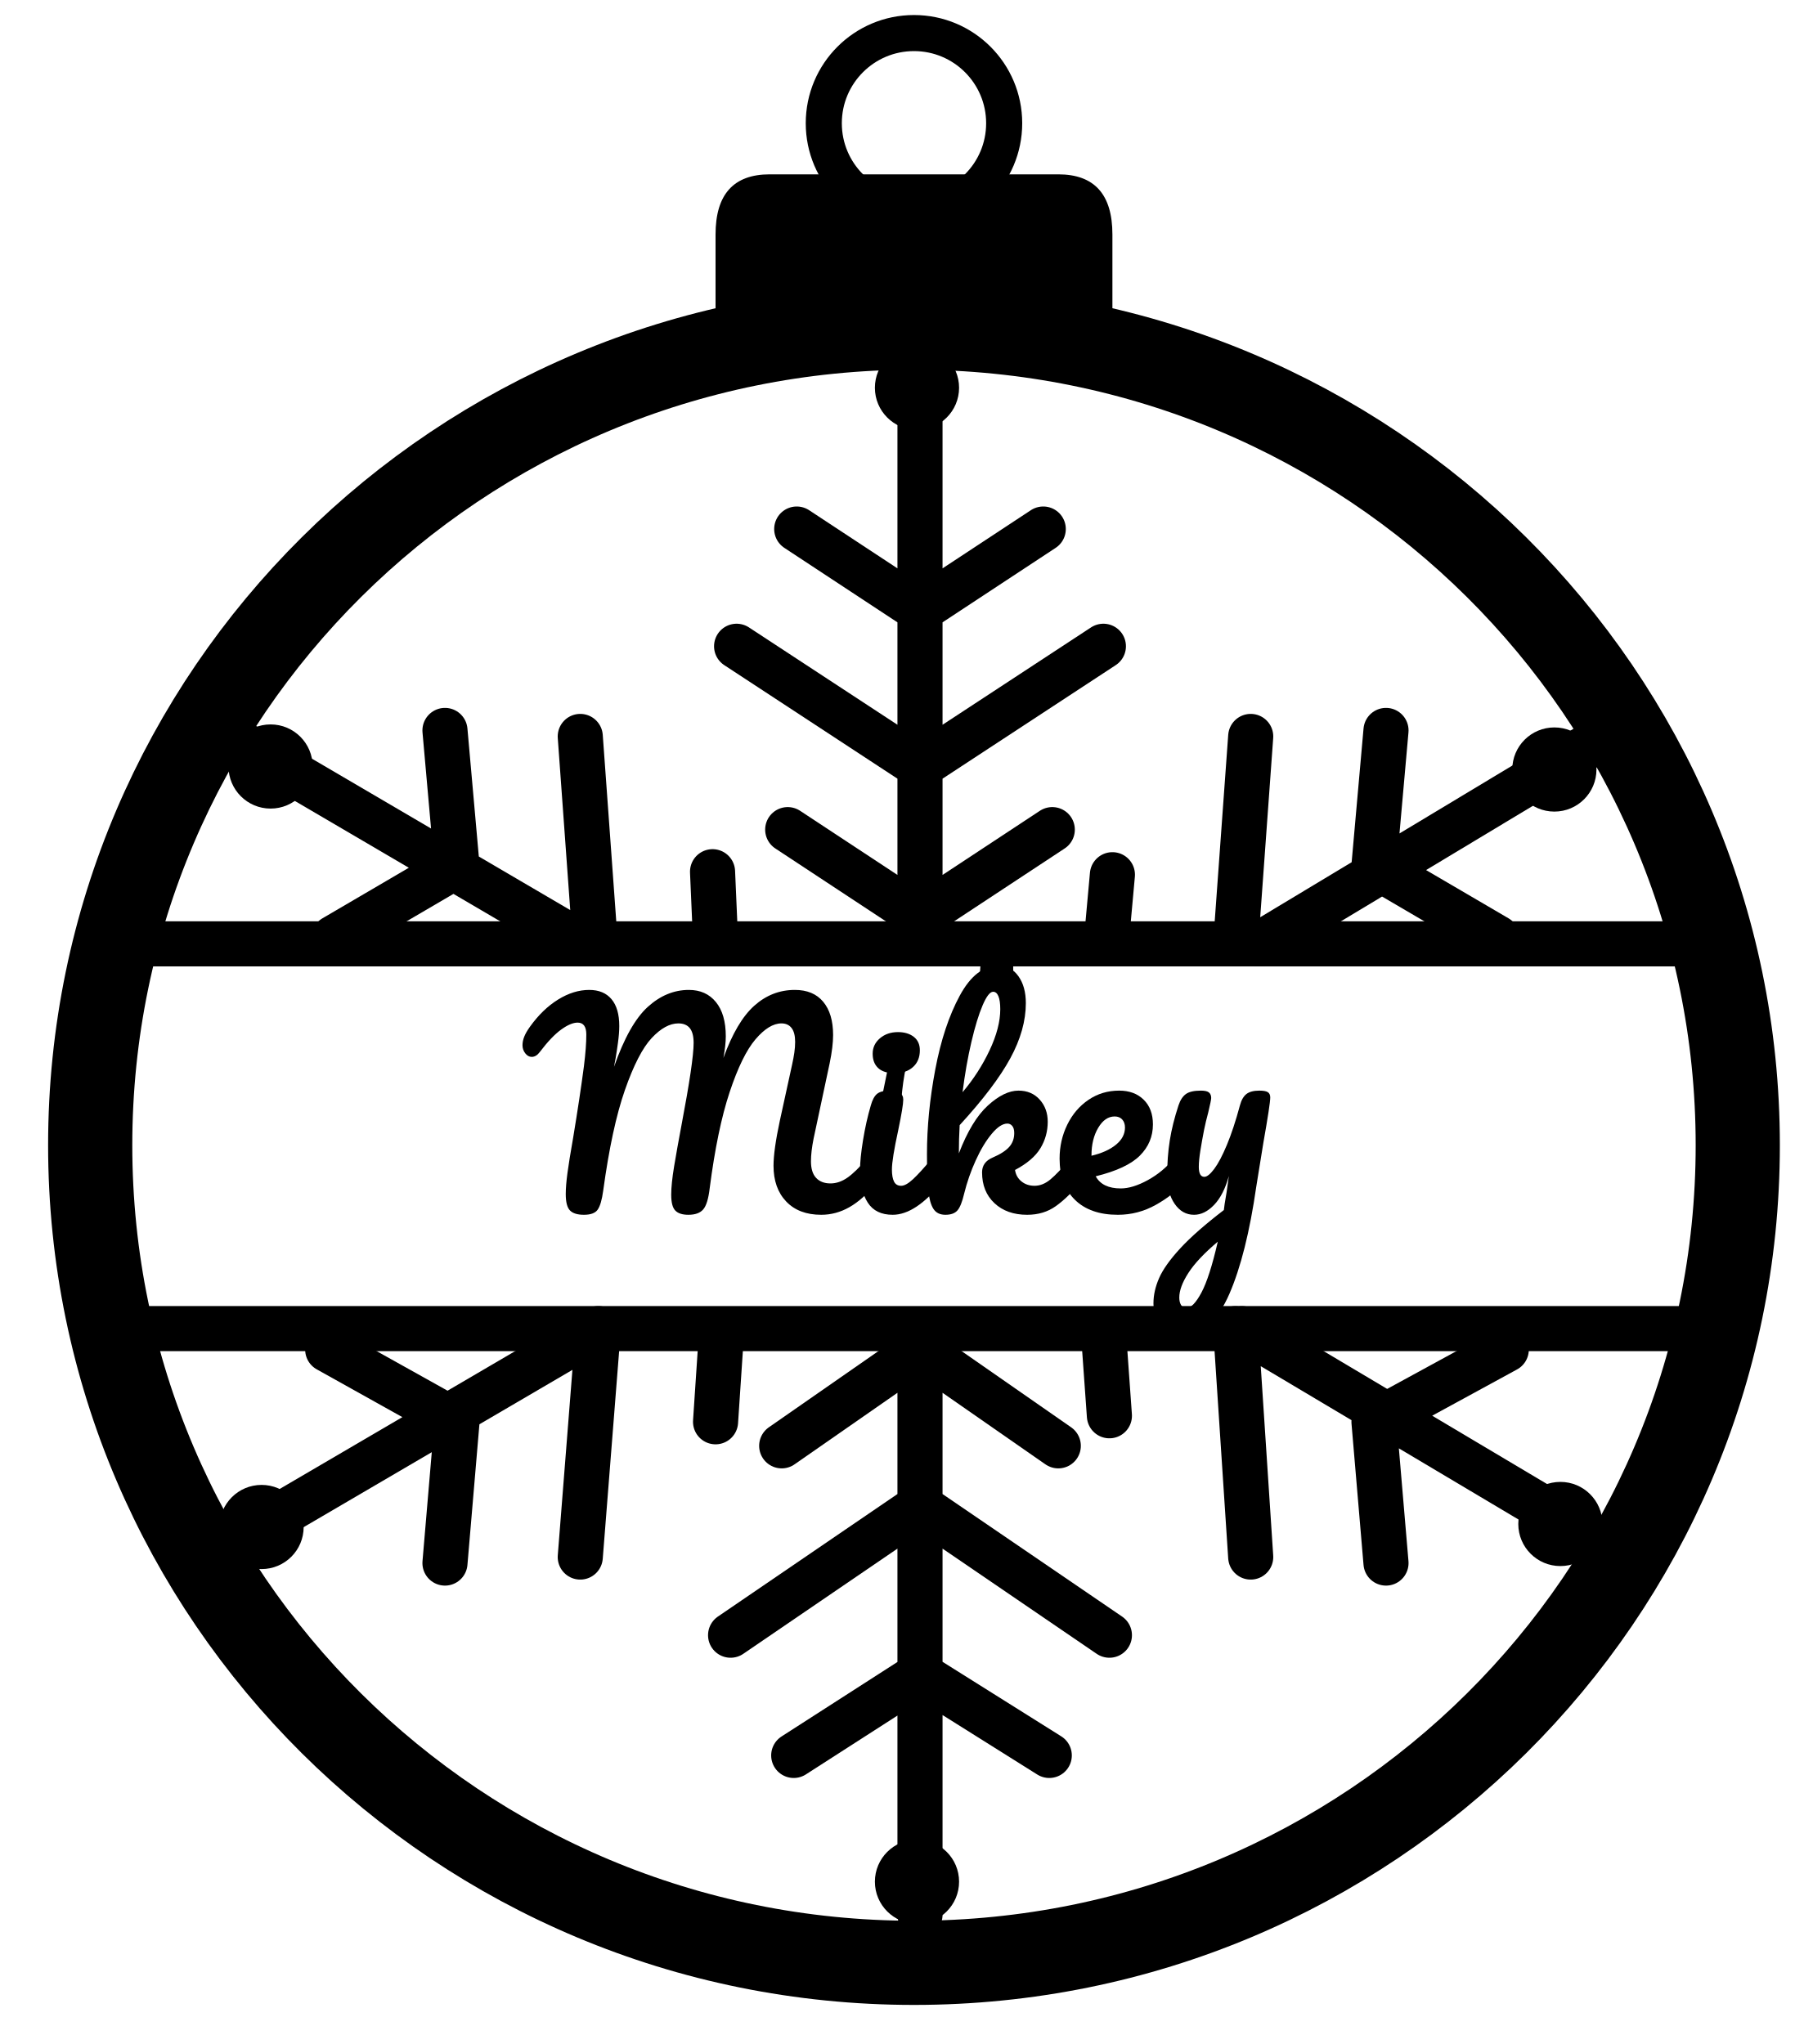
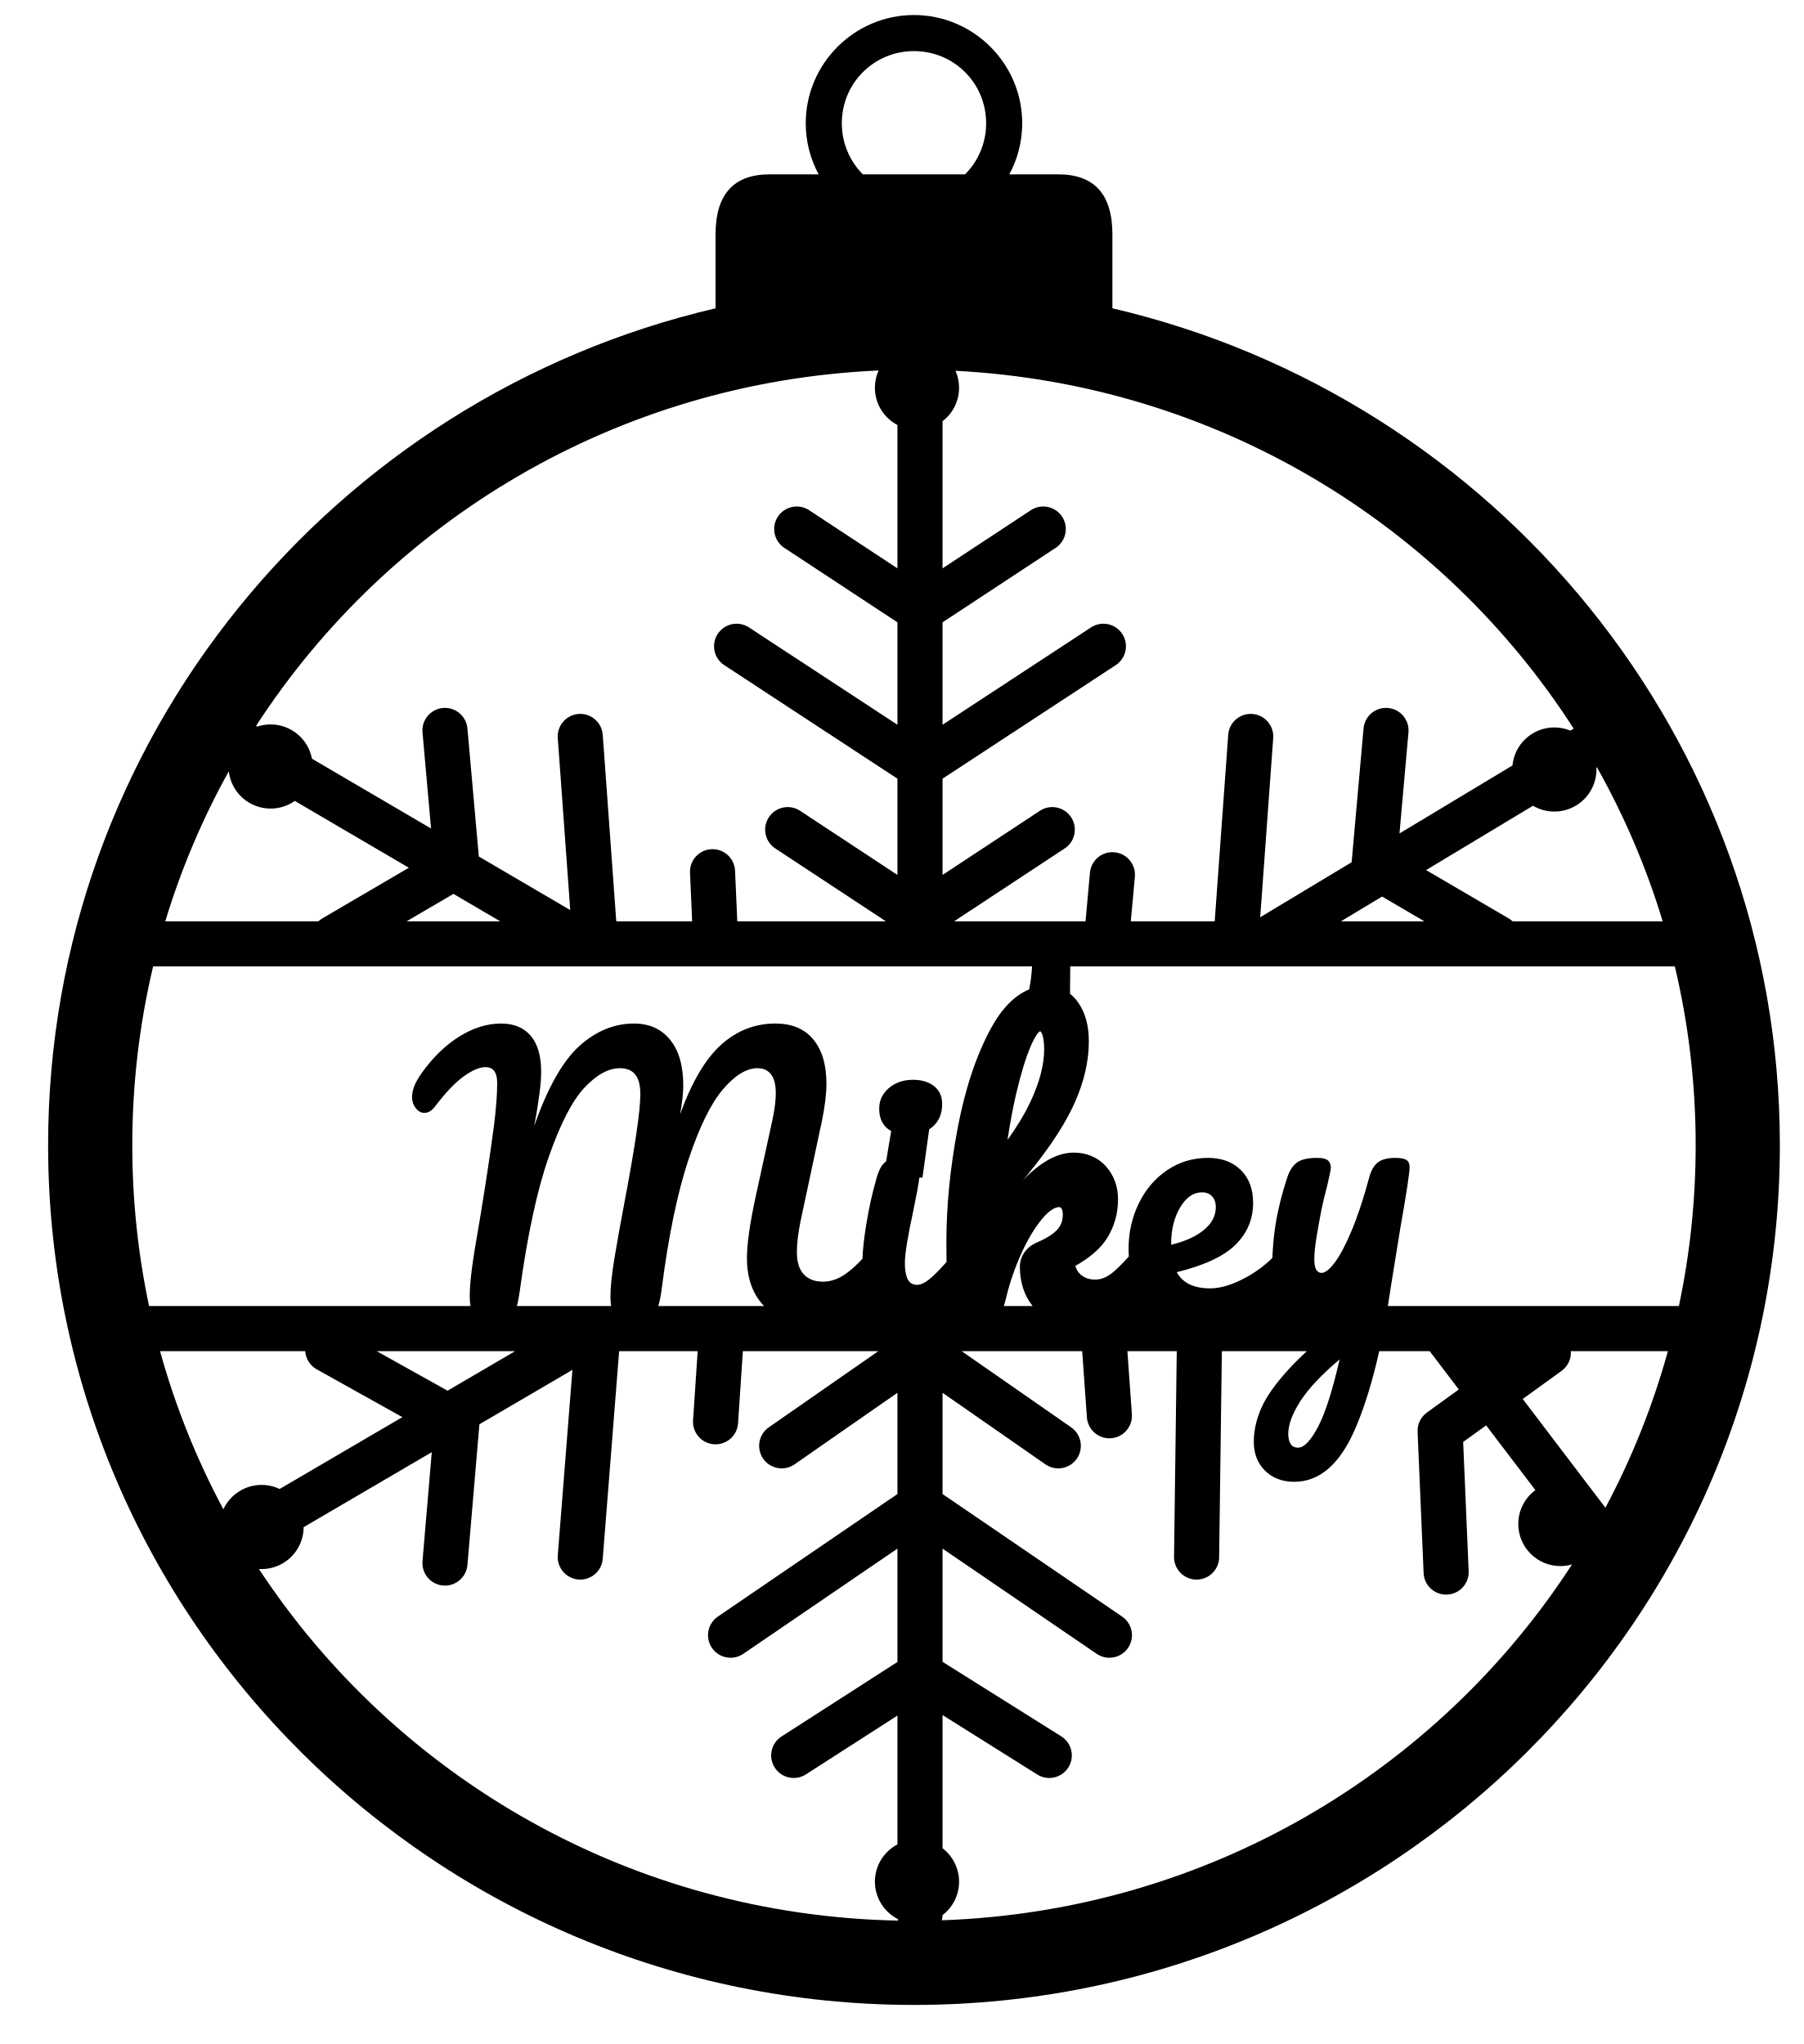
<svg xmlns="http://www.w3.org/2000/svg" width="94mm" height="106.533mm" viewBox="0 0 600 680">
-   <ellipse id="frame" cx="304" cy="381" rx="274" ry="272" fill="none" stroke="black" stroke-width="28" />
-   <path id="cap" d="M238 108 V78 Q238 58 256 58 H352 Q370 58 370 78 V108 Q308 96 238 108Z" />
-   <circle id="eyelet" cx="304" cy="41" r="30" fill="none" stroke="black" stroke-width="12" />
-   <path id="rails" d="M39 314 H568 M40 442 H568" fill="none" stroke="black" stroke-width="15" />
-   <g id="upper-crystal" fill="none" stroke="black" stroke-width="15" stroke-linecap="round" stroke-linejoin="round">
-     <path d="M306 118 V313 M265 176 L306 203 347 176 M245 215 L306 255 367 215 M262 276 L306 305 350 276" />
-     <path d="M78 246 L194 314 M148 243 L152 288 111 312 M193 245 L198 314 M237 290 L238 313 M532 246 L419 314 M461 243 L457 288 498 312 M416 245 L411 314 M370 291 L368 313" />
-   </g>
-   <g id="lower-crystal" fill="none" stroke="black" stroke-width="15" stroke-linecap="round" stroke-linejoin="round">
-     <path d="M306 443 V637 M260 481 L306 449 352 481 M243 544 L306 501 369 544 M264 584 L306 557 349 584" />
-     <path d="M76 514 L199 442 M148 520 L152 473 109 449 M193 518 L199 442 M238 473 L240 443 M534 514 L413 442 M461 520 L457 473 501 449 M416 518 L411 442 M369 471 L367 443" />
-   </g>
-   <g id="limb-tips">
-     <circle cx="305" cy="129" r="14" />
-     <circle cx="305" cy="626" r="14" />
-     <circle cx="90" cy="255" r="14" />
-     <circle cx="517" cy="256" r="14" />
-     <circle cx="87" cy="508" r="14" />
-     <circle cx="519" cy="507" r="14" />
-   </g>
-   <g id="mikey" aria-label="Mikey" transform="translate(173 321) scale(.877)">
-     <path id="Pacifico-M" d="M 24.199,94.797 C 21.734,94.797 19.965,94.246 18.898,93.148 C 17.832,92.047 17.301,89.965 17.301,86.898 C 17.301,84.832 17.516,82.18 17.949,78.945 C 18.383,75.715 19.102,71.262 20.102,65.598 C 21.832,55.129 23.199,46.062 24.199,38.398 C 24.801,33.598 25.102,29.598 25.102,26.398 C 25.102,23.398 24,21.898 21.801,21.898 C 20.066,21.898 17.984,22.781 15.551,24.547 C 13.117,26.312 10.434,29.129 7.5,32.996 C 6.566,34.262 5.535,34.898 4.398,34.898 C 3.465,34.898 2.648,34.445 1.949,33.547 C 1.25,32.648 0.898,31.629 0.898,30.496 C 0.898,29.43 1.117,28.348 1.551,27.246 C 1.984,26.148 2.699,24.898 3.699,23.496 C 6.898,19.031 10.465,15.582 14.398,13.148 C 18.332,10.715 22.266,9.496 26.199,9.496 C 29.867,9.496 32.684,10.664 34.648,12.996 C 36.617,15.332 37.602,18.73 37.602,23.195 C 37.602,24.996 37.434,27.113 37.102,29.547 C 36.766,31.98 36.465,33.965 36.199,35.496 C 35.934,37.031 35.734,38.098 35.602,38.695 C 39.398,27.832 43.668,20.246 48.398,15.945 C 53.133,11.648 58.332,9.496 64,9.496 C 68.332,9.496 71.75,11.031 74.25,14.098 C 76.75,17.164 78,21.496 78,27.098 C 78,29.297 77.699,32.031 77.102,35.297 C 80.434,26.098 84.332,19.496 88.801,15.496 C 93.266,11.496 98.398,9.496 104.199,9.496 C 108.867,9.496 112.449,10.996 114.949,13.996 C 117.449,16.996 118.699,21.195 118.699,26.598 C 118.699,29.531 118.266,33.098 117.398,37.297 L 111.301,65.898 C 110.633,69.23 110.301,72.098 110.301,74.496 C 110.301,77.297 110.949,79.398 112.25,80.797 C 113.551,82.195 115.367,82.898 117.699,82.898 C 119.898,82.898 122.051,82.164 124.148,80.695 C 126.25,79.23 128.734,76.797 131.602,73.398 C 132.398,72.465 133.301,71.996 134.301,71.996 C 135.168,71.996 135.852,72.398 136.352,73.195 C 136.852,73.996 137.102,75.098 137.102,76.496 C 137.102,79.098 136.465,81.164 135.199,82.695 C 131.734,86.898 128.301,89.965 124.898,91.898 C 121.5,93.832 117.934,94.797 114.199,94.797 C 108.535,94.797 104.102,93.113 100.898,89.746 C 97.699,86.379 96.102,81.863 96.102,76.195 C 96.102,72.262 96.898,66.562 98.5,59.098 L 102.5,40.797 C 102.633,40.195 102.867,39.129 103.199,37.598 C 103.535,36.062 103.801,34.613 104,33.246 C 104.199,31.879 104.301,30.531 104.301,29.195 C 104.301,26.863 103.852,25.113 102.949,23.945 C 102.051,22.781 100.766,22.195 99.102,22.195 C 95.965,22.195 92.684,24.215 89.25,28.246 C 85.816,32.281 82.551,38.965 79.449,48.297 C 76.352,57.629 73.832,69.762 71.898,84.695 C 71.434,88.695 70.617,91.379 69.449,92.746 C 68.285,94.113 66.398,94.797 63.801,94.797 C 61.535,94.797 59.883,94.262 58.852,93.195 C 57.816,92.129 57.301,90.129 57.301,87.195 C 57.301,84.465 57.668,80.879 58.398,76.445 C 59.133,72.012 60.066,66.797 61.199,60.797 C 64.266,44.664 65.801,34.262 65.801,29.598 C 65.801,27.062 65.316,25.195 64.352,23.996 C 63.383,22.797 61.934,22.195 60,22.195 C 56.734,22.195 53.367,24.047 49.898,27.746 C 46.434,31.445 43.051,38.012 39.75,47.445 C 36.449,56.879 33.699,69.629 31.5,85.695 C 31.035,89.098 30.352,91.465 29.449,92.797 C 28.551,94.129 26.801,94.797 24.199,94.797 Z M 24.199,94.797" />
-     <path id="Pacifico-i" d="M 142.102,41.098 C 139.305,41.098 137.203,40.445 135.805,39.148 C 134.402,37.848 133.703,36.031 133.703,33.695 C 133.703,31.363 134.621,29.414 136.453,27.848 C 138.285,26.281 140.57,25.496 143.305,25.496 C 145.77,25.496 147.77,26.098 149.305,27.297 C 150.836,28.496 151.602,30.195 151.602,32.398 C 151.602,35.062 150.738,37.18 149.004,38.746 C 147.27,40.312 144.969,41.098 142.102,41.098 Z M 141.305,94.797 C 136.969,94.797 133.82,93.262 131.852,90.195 C 129.887,87.129 128.902,83.062 128.902,77.996 C 128.902,74.996 129.285,71.148 130.055,66.445 C 130.82,61.746 131.805,57.363 133.004,53.297 C 133.602,51.164 134.402,49.695 135.402,48.898 C 136.402,48.098 138.004,47.695 140.203,47.695 C 143.602,47.695 145.305,48.832 145.305,51.098 C 145.305,52.762 144.668,56.629 143.402,62.695 C 141.805,70.031 141.004,74.996 141.004,77.598 C 141.004,79.598 141.27,81.129 141.805,82.195 C 142.336,83.262 143.238,83.797 144.504,83.797 C 145.703,83.797 147.203,82.965 149.004,81.297 C 150.805,79.629 153.203,76.996 156.203,73.398 C 157.004,72.465 157.902,71.996 158.902,71.996 C 159.77,71.996 160.453,72.398 160.953,73.195 C 161.453,73.996 161.703,75.098 161.703,76.496 C 161.703,79.164 161.07,81.23 159.805,82.695 C 153.203,90.762 147.035,94.797 141.305,94.797 Z M 141.305,94.797" />
-     <path id="Pacifico-k" d="M 211.398,71.996 C 212.262,71.996 212.945,72.398 213.445,73.195 C 213.945,73.996 214.195,75.098 214.195,76.496 C 214.195,79.164 213.562,81.23 212.297,82.695 C 209.297,86.363 206.262,89.297 203.195,91.496 C 200.129,93.695 196.496,94.797 192.297,94.797 C 187.164,94.797 183.031,93.332 179.898,90.398 C 176.762,87.465 175.195,83.562 175.195,78.695 C 175.195,76.098 176.531,74.23 179.195,73.098 C 182.129,71.832 184.23,70.48 185.496,69.047 C 186.762,67.613 187.398,65.863 187.398,63.797 C 187.398,62.598 187.148,61.695 186.648,61.098 C 186.148,60.496 185.531,60.195 184.797,60.195 C 182.996,60.195 181.012,61.496 178.848,64.098 C 176.68,66.695 174.664,70.047 172.797,74.148 C 170.93,78.246 169.465,82.465 168.398,86.797 C 167.664,89.93 166.812,92.047 165.848,93.148 C 164.879,94.246 163.363,94.797 161.297,94.797 C 159.23,94.797 157.715,94.047 156.746,92.547 C 155.781,91.047 155.129,88.73 154.797,85.598 C 154.465,82.465 154.297,77.863 154.297,71.797 C 154.297,61.531 155.348,50.832 157.445,39.695 C 159.547,28.562 162.648,19.215 166.746,11.648 C 170.848,4.082 175.762,0.297 181.496,0.297 C 184.562,0.297 187.047,1.613 188.945,4.246 C 190.848,6.879 191.797,10.297 191.797,14.496 C 191.797,21.23 189.832,28.215 185.898,35.445 C 181.965,42.68 175.562,51.129 166.695,60.797 C 166.496,64.262 166.398,67.832 166.398,71.496 C 169.598,63.164 173.262,57.113 177.398,53.348 C 181.531,49.582 185.398,47.695 188.996,47.695 C 192.332,47.695 195.012,48.832 197.047,51.098 C 199.082,53.363 200.098,56.164 200.098,59.496 C 200.098,63.164 199.164,66.531 197.297,69.598 C 195.43,72.664 192.23,75.398 187.695,77.797 C 187.965,79.598 188.781,81.047 190.148,82.148 C 191.512,83.246 193.164,83.797 195.098,83.797 C 197.164,83.797 199.164,82.996 201.098,81.398 C 203.031,79.797 205.562,77.129 208.695,73.398 C 209.496,72.465 210.398,71.996 211.398,71.996 Z M 179.398,10.195 C 178.195,10.195 176.863,11.914 175.398,15.348 C 173.93,18.781 172.512,23.414 171.148,29.246 C 169.781,35.082 168.664,41.43 167.797,48.297 C 171.93,43.43 175.348,38.129 178.047,32.398 C 180.746,26.664 182.098,21.465 182.098,16.797 C 182.098,14.664 181.863,13.031 181.398,11.898 C 180.93,10.762 180.262,10.195 179.398,10.195 Z M 179.398,10.195" />
-     <path id="Pacifico-e" d="M 250.695,71.996 C 251.562,71.996 252.246,72.398 252.746,73.195 C 253.246,73.996 253.496,75.098 253.496,76.496 C 253.496,79.164 252.863,81.23 251.598,82.695 C 249.129,85.695 245.648,88.465 241.148,90.996 C 236.648,93.531 231.832,94.797 226.695,94.797 C 219.695,94.797 214.262,92.898 210.398,89.098 C 206.531,85.297 204.598,80.098 204.598,73.496 C 204.598,68.898 205.562,64.613 207.496,60.648 C 209.43,56.68 212.113,53.531 215.547,51.195 C 218.98,48.863 222.863,47.695 227.195,47.695 C 231.062,47.695 234.164,48.848 236.496,51.148 C 238.832,53.445 239.996,56.562 239.996,60.496 C 239.996,65.098 238.348,69.047 235.047,72.348 C 231.746,75.648 226.164,78.262 218.297,80.195 C 219.965,83.262 223.129,84.797 227.797,84.797 C 230.797,84.797 234.215,83.746 238.047,81.648 C 241.879,79.547 245.195,76.797 247.996,73.398 C 248.797,72.465 249.695,71.996 250.695,71.996 Z M 225.496,57.496 C 223.031,57.496 220.945,58.93 219.246,61.797 C 217.547,64.664 216.695,68.129 216.695,72.195 L 216.695,72.398 C 220.629,71.465 223.73,70.062 225.996,68.195 C 228.262,66.332 229.398,64.164 229.398,61.695 C 229.398,60.43 229.047,59.414 228.348,58.648 C 227.648,57.879 226.695,57.496 225.496,57.496 Z M 225.496,57.496" />
-     <path id="Pacifico-y" d="M 280.395,47.695 C 281.926,47.695 282.992,47.898 283.594,48.297 C 284.195,48.695 284.492,49.363 284.492,50.297 C 284.492,51.898 283.629,57.598 281.895,67.398 C 280.359,76.797 279.461,82.363 279.195,84.098 C 276.727,101.23 273.328,114.797 268.992,124.797 C 264.66,134.797 258.895,139.797 251.695,139.797 C 248.293,139.797 245.527,138.746 243.395,136.648 C 241.262,134.547 240.195,131.797 240.195,128.398 C 240.195,125.262 240.91,122.062 242.344,118.797 C 243.777,115.531 246.445,111.781 250.344,107.547 C 254.242,103.312 259.762,98.465 266.895,92.996 L 267.195,90.695 C 267.66,88.23 268.195,84.695 268.793,80.098 C 267.461,84.898 265.594,88.547 263.195,91.047 C 260.793,93.547 258.262,94.797 255.594,94.797 C 252.594,94.797 250.145,93.414 248.242,90.648 C 246.344,87.879 245.395,84.43 245.395,80.297 C 245.395,75.297 245.727,70.715 246.395,66.547 C 247.059,62.379 248.16,57.965 249.695,53.297 C 250.359,51.297 251.293,49.863 252.492,48.996 C 253.695,48.129 255.594,47.695 258.195,47.695 C 259.66,47.695 260.676,47.93 261.242,48.398 C 261.809,48.863 262.094,49.562 262.094,50.496 C 262.094,51.031 261.727,52.832 260.992,55.898 C 260.328,58.363 259.793,60.598 259.395,62.598 C 258.859,65.332 258.395,67.945 257.992,70.445 C 257.594,72.945 257.395,74.996 257.395,76.598 C 257.395,79.129 258.094,80.398 259.492,80.398 C 260.492,80.398 261.742,79.398 263.242,77.398 C 264.742,75.398 266.344,72.363 268.043,68.297 C 269.742,64.23 271.395,59.23 272.992,53.297 C 273.527,51.297 274.344,49.863 275.445,48.996 C 276.543,48.129 278.195,47.695 280.395,47.695 Z M 252.793,130.098 C 254.461,130.098 256.328,128.164 258.395,124.297 C 260.461,120.43 262.527,113.996 264.594,104.996 C 259.461,109.332 255.742,113.281 253.445,116.848 C 251.145,120.414 249.992,123.531 249.992,126.195 C 249.992,127.332 250.211,128.262 250.645,128.996 C 251.078,129.73 251.793,130.098 252.793,130.098 Z M 252.793,130.098" />
-     <path id="ascender-weld" d="M175 -6 H187 L187 4 174 9 Z" />
-     <path id="dot-bridge" d="M139.8 37.6 Q138.5 44.1 137.1 50.8 L144.6 51 Q145.1 44.4 146.4 38.4 Z" />
-   </g>
+   <path id="retained-wood" fill="black" fill-rule="evenodd" d="M 303.999 5.001 C 284.188 5.001 268 21.189 268 41 C 268 47.139 269.556 52.931 272.291 58.001 L 256 58.001 C 244 58.001 238 64.666 238 78 L 238 102.567 C 110.878 132.242 16.001 245.717 16.001 380.999 C 16.001 538.843 145.162 666.999 303.999 666.999 C 462.836 666.999 592.001 538.843 592.001 380.999 C 592.001 245.717 497.12 132.242 369.999 102.567 L 369.999 78 C 369.999 64.666 363.999 58.001 351.999 58.001 L 335.711 58.001 C 338.446 52.931 339.999 47.139 339.999 41 C 339.999 21.189 323.81 5.001 303.999 5.001 z M 303.999 17 C 317.325 17 327.999 27.674 327.999 41 C 327.999 47.665 325.329 53.666 320.993 58.001 L 287.005 58.001 C 282.67 53.666 279.999 47.665 279.999 41 C 279.999 27.674 290.673 17 303.999 17 z M 292.23 123.258 A 14 14 0 0 0 291 129.001 A 14 14 0 0 0 298.501 141.4 L 298.501 189.08 L 269.124 169.737 A 7.5 7.5 0 0 0 258.737 171.875 A 7.5 7.5 0 0 0 260.875 182.265 L 298.501 207.04 L 298.501 241.113 L 249.112 208.729 A 7.5 7.5 0 0 0 238.729 210.886 A 7.5 7.5 0 0 0 240.886 221.273 L 298.501 259.051 L 298.501 291.076 L 266.126 269.738 A 7.5 7.5 0 0 0 255.739 271.872 A 7.5 7.5 0 0 0 257.873 282.262 L 294.648 306.5 L 245.223 306.5 L 244.491 289.674 A 7.5 7.5 0 0 0 236.674 282.506 A 7.5 7.5 0 0 0 229.509 290.327 L 230.212 306.5 L 204.975 306.5 L 200.479 244.458 A 7.5 7.5 0 0 0 192.457 237.518 A 7.5 7.5 0 0 0 185.521 245.543 L 189.667 302.766 L 159.258 284.941 L 155.471 242.337 A 7.5 7.5 0 0 0 147.337 235.529 A 7.5 7.5 0 0 0 140.529 243.663 L 143.372 275.626 L 103.757 252.404 A 14 14 0 0 0 89.999 241.001 A 14 14 0 0 0 85.543 241.727 L 85.157 241.503 C 129.387 173.248 205.179 127.092 292.23 123.258 z M 317.813 123.357 C 404.39 127.837 479.624 174.191 523.425 242.406 L 522.343 243.06 A 14 14 0 0 1 522.34 243.06 A 14 14 0 0 0 517 242.001 A 14 14 0 0 0 503.064 254.66 L 465.484 277.275 L 468.472 243.663 A 7.5 7.5 0 0 0 461.664 235.529 A 7.5 7.5 0 0 0 453.53 242.337 L 449.572 286.85 L 419.16 305.15 L 423.481 245.543 A 7.5 7.5 0 0 0 416.544 237.518 A 7.5 7.5 0 0 0 408.519 244.458 L 404.023 306.5 L 376.121 306.5 L 377.47 291.679 A 7.5 7.5 0 0 0 370.678 283.532 A 7.5 7.5 0 0 0 362.531 290.32 L 361.06 306.5 L 317.352 306.5 L 354.127 282.262 A 7.5 7.5 0 0 0 356.261 271.872 A 7.5 7.5 0 0 0 345.874 269.738 L 313.499 291.076 L 313.499 259.051 L 371.114 221.273 A 7.5 7.5 0 0 0 373.271 210.886 A 7.5 7.5 0 0 0 362.887 208.729 L 313.499 241.113 L 313.499 207.04 L 351.125 182.265 A 7.5 7.5 0 0 0 353.262 171.875 A 7.5 7.5 0 0 0 342.875 169.737 L 313.499 189.08 L 313.499 140.123 A 14 14 0 0 0 319.001 129.001 A 14 14 0 0 0 317.813 123.357 z M 531.16 255.261 C 540.215 271.354 547.58 288.511 553.026 306.5 L 503.1 306.5 A 7.5 7.5 0 0 0 501.79 305.526 L 474.334 289.456 L 509.891 268.059 A 14 14 0 0 0 517 269.998 A 14 14 0 0 0 530.999 256 A 14 14 0 0 0 530.985 255.366 L 531.16 255.261 z M 76.093 256.6 A 14 14 0 0 0 89.999 268.999 A 14 14 0 0 0 98.054 266.449 L 135.984 288.684 L 107.211 305.526 A 7.5 7.5 0 0 0 105.902 306.5 L 54.973 306.5 C 60.267 289.01 67.381 272.304 76.093 256.6 z M 150.82 297.379 L 166.376 306.5 L 135.242 306.5 L 150.82 297.379 z M 459.692 298.267 L 473.756 306.5 L 446.009 306.5 L 459.692 298.267 z M 50.929 321.501 L 343.274 321.501 C 343.129 324.219 342.802 326.775 342.295 329.173 C 337.394 331.163 333.112 335.62 329.549 342.193 C 324.644 351.251 320.97 362.359 318.486 375.517 A 1.755 1.755 0 0 0 318.486 375.521 C 316.014 388.647 314.772 401.273 314.772 413.404 C 314.772 415.731 314.793 417.874 314.835 419.839 C 313.087 421.797 311.588 423.356 310.336 424.516 C 308.229 426.468 306.471 427.442 305.068 427.442 C 303.587 427.442 302.533 426.816 301.911 425.569 C 301.285 424.321 300.975 422.529 300.975 420.189 C 300.975 417.145 301.912 411.336 303.782 402.753 C 304.8 397.871 305.471 394.208 305.79 391.762 L 306.82 391.762 L 309.056 375.712 C 309.508 375.421 309.935 375.094 310.336 374.732 C 312.365 372.9 313.374 370.424 313.374 367.307 C 313.374 364.73 312.477 362.74 310.685 361.337 C 308.889 359.934 306.55 359.229 303.666 359.229 C 300.467 359.229 297.794 360.148 295.651 361.98 C 293.507 363.813 292.431 366.096 292.431 368.825 C 292.431 371.558 293.251 373.682 294.892 375.204 C 295.339 375.618 295.847 375.974 296.416 376.276 L 294.731 386.386 C 294.622 386.458 294.519 386.531 294.42 386.61 C 293.25 387.542 292.313 389.26 291.613 391.756 C 290.21 396.513 289.059 401.642 288.163 407.14 C 287.415 411.71 286.98 415.589 286.854 418.784 C 284.782 420.977 282.915 422.655 281.253 423.814 C 278.799 425.532 276.282 426.39 273.709 426.39 C 270.981 426.39 268.855 425.569 267.333 423.933 C 265.811 422.296 265.051 419.837 265.051 416.56 C 265.051 413.754 265.44 410.399 266.222 406.5 L 273.356 373.037 C 274.371 368.124 274.877 363.951 274.877 360.519 C 274.877 354.198 273.415 349.285 270.49 345.775 C 267.565 342.265 263.374 340.51 257.913 340.51 C 251.126 340.51 245.12 342.85 239.896 347.53 C 234.668 352.21 230.106 359.935 226.208 370.698 C 226.907 366.877 227.26 363.676 227.26 361.103 C 227.26 354.549 225.798 349.481 222.873 345.894 C 219.948 342.306 215.948 340.51 210.879 340.51 C 204.248 340.51 198.165 343.03 192.626 348.057 C 187.091 353.089 182.096 361.963 177.654 374.673 C 177.809 373.974 178.042 372.725 178.353 370.929 C 178.664 369.138 179.015 366.817 179.409 363.969 C 179.797 361.122 179.992 358.645 179.992 356.538 C 179.992 351.314 178.842 347.337 176.539 344.604 C 174.24 341.875 170.945 340.51 166.653 340.51 C 162.051 340.51 157.448 341.938 152.846 344.785 C 148.243 347.633 144.071 351.667 140.328 356.891 C 139.158 358.531 138.322 359.993 137.814 361.278 C 137.307 362.567 137.053 363.833 137.053 365.081 C 137.053 366.406 137.461 367.599 138.28 368.65 C 139.098 369.701 140.054 370.23 141.146 370.23 C 142.476 370.23 143.682 369.487 144.774 368.007 C 148.207 363.482 151.347 360.187 154.195 358.121 C 157.042 356.055 159.478 355.02 161.508 355.02 C 164.081 355.02 165.37 356.775 165.37 360.285 C 165.37 364.028 165.018 368.71 164.315 374.327 C 163.145 383.293 161.543 393.902 159.519 406.15 C 158.349 412.777 157.509 417.986 157.002 421.766 C 156.495 425.55 156.243 428.653 156.243 431.071 C 156.243 432.363 156.322 433.507 156.484 434.501 L 49.58 434.501 C 45.922 417.243 43.999 399.346 43.999 380.999 C 43.999 360.518 46.397 340.599 50.929 321.501 z M 355.98 321.501 L 557.073 321.501 C 561.604 340.599 564 360.518 564 380.999 C 564 399.346 562.077 417.243 558.419 434.501 L 461.625 434.501 C 461.983 432.32 462.327 430.085 462.657 427.795 C 462.968 425.766 464.021 419.251 465.817 408.255 C 467.846 396.788 468.855 390.12 468.855 388.246 C 468.855 387.154 468.51 386.374 467.806 385.908 C 467.102 385.441 465.854 385.205 464.062 385.205 C 461.489 385.205 459.554 385.711 458.27 386.726 C 456.981 387.74 456.026 389.416 455.4 391.756 C 453.531 398.698 451.599 404.549 449.611 409.307 C 447.623 414.065 445.749 417.615 443.994 419.955 C 442.239 422.295 440.777 423.468 439.607 423.468 C 437.971 423.468 437.153 421.979 437.153 419.018 C 437.153 417.144 437.386 414.746 437.852 411.821 C 438.323 408.896 438.865 405.84 439.492 402.641 C 439.958 400.301 440.585 397.684 441.362 394.8 C 442.221 391.213 442.648 389.107 442.648 388.48 C 442.648 387.388 442.315 386.57 441.652 386.026 C 440.989 385.478 439.804 385.205 438.09 385.205 C 435.046 385.205 432.825 385.711 431.417 386.726 C 430.014 387.74 428.922 389.416 428.145 391.756 C 426.349 397.217 425.059 402.382 424.282 407.259 C 423.722 410.753 423.362 414.499 423.204 418.493 C 420.615 421.027 417.721 423.171 414.515 424.929 C 410.032 427.383 406.032 428.613 402.522 428.613 C 397.061 428.613 393.358 426.818 391.406 423.23 C 400.611 420.968 407.144 417.909 411.006 414.047 C 414.868 410.185 416.795 405.564 416.795 400.18 C 416.795 395.578 415.434 391.93 412.701 389.242 C 409.973 386.55 406.344 385.205 401.82 385.205 C 396.751 385.205 392.207 386.57 388.19 389.298 C 384.173 392.031 381.032 395.715 378.77 400.358 C 376.507 404.997 375.379 410.01 375.379 415.39 C 375.379 416.286 375.41 417.163 375.471 418.015 C 373.356 420.353 371.574 422.118 370.164 423.286 C 368.139 424.959 366.226 425.687 364.263 425.687 C 362.334 425.687 360.855 425.177 359.576 424.147 C 358.577 423.342 358.02 422.34 357.663 421.152 C 362.441 418.425 366.139 415.35 368.336 411.741 C 370.683 407.888 371.869 403.598 371.869 399.009 C 371.869 394.754 370.516 390.982 367.848 388.012 C 365.15 385.009 361.427 383.45 357.125 383.45 C 352.302 383.45 347.397 385.943 342.374 390.519 C 341.612 391.212 340.871 391.968 340.144 392.782 C 346.629 385.039 351.613 378.016 355.044 371.708 C 359.755 363.047 362.158 354.582 362.158 346.362 C 362.158 341.185 360.975 336.783 358.49 333.343 L 358.487 333.339 C 357.72 332.276 356.852 331.361 355.895 330.602 L 355.98 321.501 z M 345.913 343.083 C 346.015 343.082 346.002 343.078 346.101 343.162 C 346.206 343.252 346.411 343.502 346.613 343.99 C 347.01 344.96 347.299 346.688 347.299 349.053 C 347.299 354.176 345.807 360.015 342.727 366.559 C 340.615 371.042 337.979 375.209 335.101 379.231 C 335.928 373.898 336.845 368.754 337.954 364.019 C 339.535 357.257 341.175 351.915 342.829 348.047 A 1.755 1.755 0 0 0 342.829 348.044 C 343.652 346.115 344.432 344.714 345.056 343.911 C 345.549 343.275 345.876 343.124 345.923 343.09 L 345.923 343.086 L 345.92 343.086 C 345.918 343.086 345.916 343.083 345.913 343.083 z M 206.199 355.37 C 208.461 355.37 210.158 356.071 211.292 357.475 C 212.421 358.878 212.987 361.062 212.987 364.029 C 212.987 369.486 211.192 381.658 207.604 400.533 C 206.279 407.553 205.185 413.652 204.325 418.84 C 203.471 424.027 203.042 428.222 203.042 431.417 C 203.042 432.568 203.111 433.596 203.247 434.501 L 171.911 434.501 C 172.283 433.16 172.597 431.545 172.854 429.662 C 175.427 410.864 178.647 395.949 182.509 384.911 C 186.371 373.874 190.327 366.19 194.38 361.862 C 198.439 357.533 202.378 355.37 206.199 355.37 z M 251.949 355.37 C 253.896 355.37 255.4 356.053 256.451 357.415 C 257.507 358.782 258.031 360.828 258.031 363.557 C 258.031 365.12 257.912 366.697 257.679 368.297 C 257.445 369.897 257.135 371.594 256.742 373.39 C 256.353 375.181 256.079 376.43 255.924 377.134 L 251.246 398.544 C 249.373 407.278 248.439 413.947 248.439 418.549 C 248.439 425.181 250.307 430.462 254.05 434.402 C 254.081 434.435 254.111 434.469 254.143 434.501 L 218.954 434.501 C 219.453 432.908 219.842 430.905 220.122 428.494 C 222.384 411.022 225.331 396.826 228.955 385.908 C 232.584 374.989 236.407 367.17 240.424 362.449 C 244.441 357.732 248.279 355.37 251.949 355.37 z M 399.831 396.671 C 401.234 396.671 402.347 397.119 403.165 398.02 C 403.983 398.915 404.396 400.101 404.396 401.582 C 404.396 404.47 403.065 407.008 400.414 409.188 C 397.764 411.373 394.135 413.014 389.533 414.106 L 389.533 413.869 C 389.533 409.111 390.53 405.055 392.518 401.701 C 394.506 398.346 396.947 396.671 399.831 396.671 z M 352.213 401.585 C 352.593 401.585 352.713 401.625 353.028 402.004 A 1.755 1.755 0 0 0 353.035 402.011 C 353.247 402.264 353.503 402.884 353.503 404.043 C 353.503 406.1 352.92 407.658 351.715 409.023 C 350.512 410.387 348.262 411.888 344.973 413.308 C 341.412 414.823 339.224 417.831 339.224 421.472 C 339.224 426.554 340.651 430.985 343.476 434.501 L 333.89 434.501 C 334.186 433.558 334.463 432.515 334.731 431.371 L 334.735 431.354 C 335.956 426.397 337.631 421.571 339.768 416.88 C 341.905 412.187 344.196 408.4 346.599 405.52 A 1.755 1.755 0 0 0 346.603 405.517 C 348.981 402.658 350.952 401.585 352.213 401.585 z M 53.238 449.499 L 101.518 449.499 A 7.5 7.5 0 0 0 105.344 455.549 L 133.836 471.454 L 93.008 495.355 A 14 14 0 0 1 93.004 495.355 A 14 14 0 0 0 87.001 493.999 A 14 14 0 0 0 74.299 502.11 C 65.434 485.566 58.332 467.947 53.238 449.499 z M 125.283 449.499 L 171.344 449.499 L 148.861 462.66 L 125.283 449.499 z M 205.932 449.499 L 232.053 449.499 L 230.519 472.503 A 7.5 7.5 0 0 0 237.502 480.482 A 7.5 7.5 0 0 0 245.484 473.499 L 247.084 449.499 L 292.151 449.499 L 255.716 474.845 A 7.5 7.5 0 0 0 253.842 485.285 A 7.5 7.5 0 0 0 264.282 487.155 L 298.501 463.353 L 298.501 497.037 L 238.772 537.803 A 7.5 7.5 0 0 0 236.806 548.23 A 7.5 7.5 0 0 0 247.229 550.196 L 298.501 515.199 L 298.501 552.904 L 259.945 577.692 A 7.5 7.5 0 0 0 257.692 588.056 A 7.5 7.5 0 0 0 268.056 590.309 L 298.501 570.735 L 298.501 613.599 A 14 14 0 0 0 291 625.999 A 14 14 0 0 0 298.656 638.447 A 7.5 7.5 0 0 0 298.758 638.948 C 209.608 637.206 131.596 591.111 86.12 521.974 A 14 14 0 0 0 87.001 522 A 14 14 0 0 0 101 508.057 L 143.613 483.111 L 140.526 519.365 A 7.5 7.5 0 0 0 147.364 527.472 A 7.5 7.5 0 0 0 155.471 520.638 L 159.456 473.839 L 190.393 455.73 L 185.524 517.409 A 7.5 7.5 0 0 0 192.411 525.477 A 7.5 7.5 0 0 0 200.476 518.59 L 205.932 449.499 z M 319.849 449.499 L 359.945 449.499 L 361.518 471.537 A 7.5 7.5 0 0 0 369.534 478.48 A 7.5 7.5 0 0 0 376.48 470.465 L 374.983 449.499 L 391.4 449.499 L 390.499 517.9 A 7.5 7.5 0 0 0 397.901 525.5 A 7.5 7.5 0 0 0 405.501 518.098 L 406.404 449.499 L 434.673 449.499 C 432.495 451.506 430.573 453.415 428.903 455.229 C 424.342 460.183 421.22 464.572 419.542 468.393 C 417.865 472.214 417.029 475.958 417.029 479.628 C 417.029 483.604 418.277 486.82 420.773 489.279 C 423.268 491.733 426.503 492.964 430.483 492.964 C 438.907 492.964 445.651 487.112 450.72 475.412 C 453.798 468.312 456.475 459.674 458.748 449.499 L 475.521 449.499 L 485.222 462.255 L 474.611 469.92 A 7.501 7.501 0 0 0 471.507 476.319 L 473.506 523.32 A 7.5 7.5 0 0 0 481.32 530.494 A 7.5 7.5 0 0 0 488.494 522.683 L 486.663 479.713 L 494.306 474.198 L 510.686 495.734 A 14 14 0 0 0 505 506.999 A 14 14 0 0 0 518.999 521.001 A 14 14 0 0 0 522.871 520.453 C 478.223 589.384 401.388 635.787 313.271 638.84 A 7.5 7.5 0 0 0 313.492 637.128 A 14 14 0 0 0 319.001 625.999 A 14 14 0 0 0 313.499 614.876 L 313.499 570.564 L 345.013 590.352 A 7.5 7.5 0 0 0 355.35 587.99 A 7.5 7.5 0 0 0 352.989 577.649 L 313.499 552.854 L 313.499 515.199 L 364.771 550.196 A 7.5 7.5 0 0 0 375.194 548.23 A 7.5 7.5 0 0 0 373.228 537.803 L 313.499 497.037 L 313.499 463.353 L 347.718 487.155 A 7.5 7.5 0 0 0 358.157 485.285 A 7.5 7.5 0 0 0 356.284 474.845 L 319.849 449.499 z M 522.482 449.499 L 554.761 449.499 C 549.721 467.752 542.714 485.194 533.98 501.586 L 506.468 465.411 L 519.391 456.08 A 7.5 7.5 0 0 0 522.482 449.499 z M 445.574 452.247 C 443.156 462.777 440.738 470.304 438.321 474.828 C 435.903 479.353 433.718 481.613 431.767 481.613 C 430.597 481.613 429.76 481.186 429.253 480.327 C 428.746 479.468 428.491 478.378 428.491 477.048 C 428.491 473.931 429.84 470.283 432.532 466.11 C 435.219 461.938 439.569 457.32 445.574 452.247 z" />
</svg>
